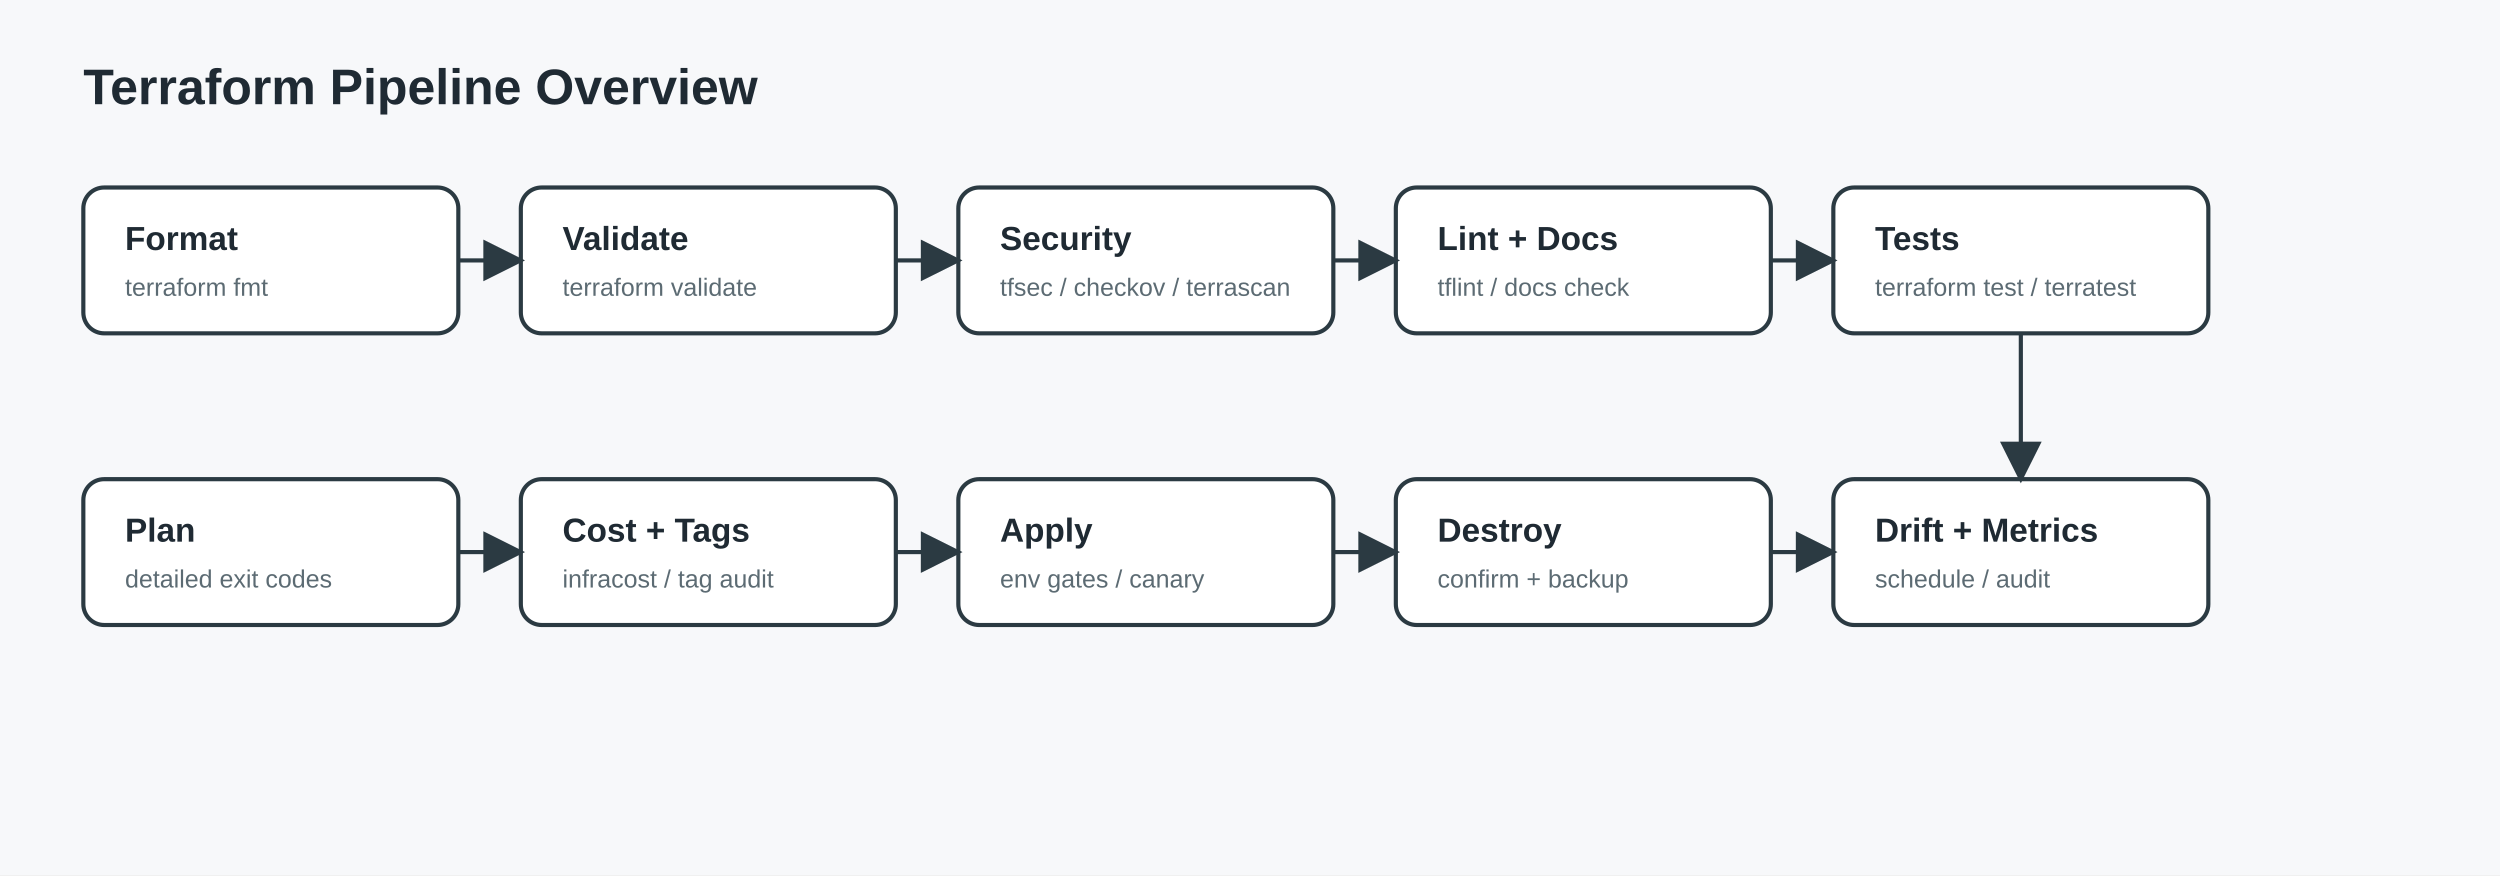
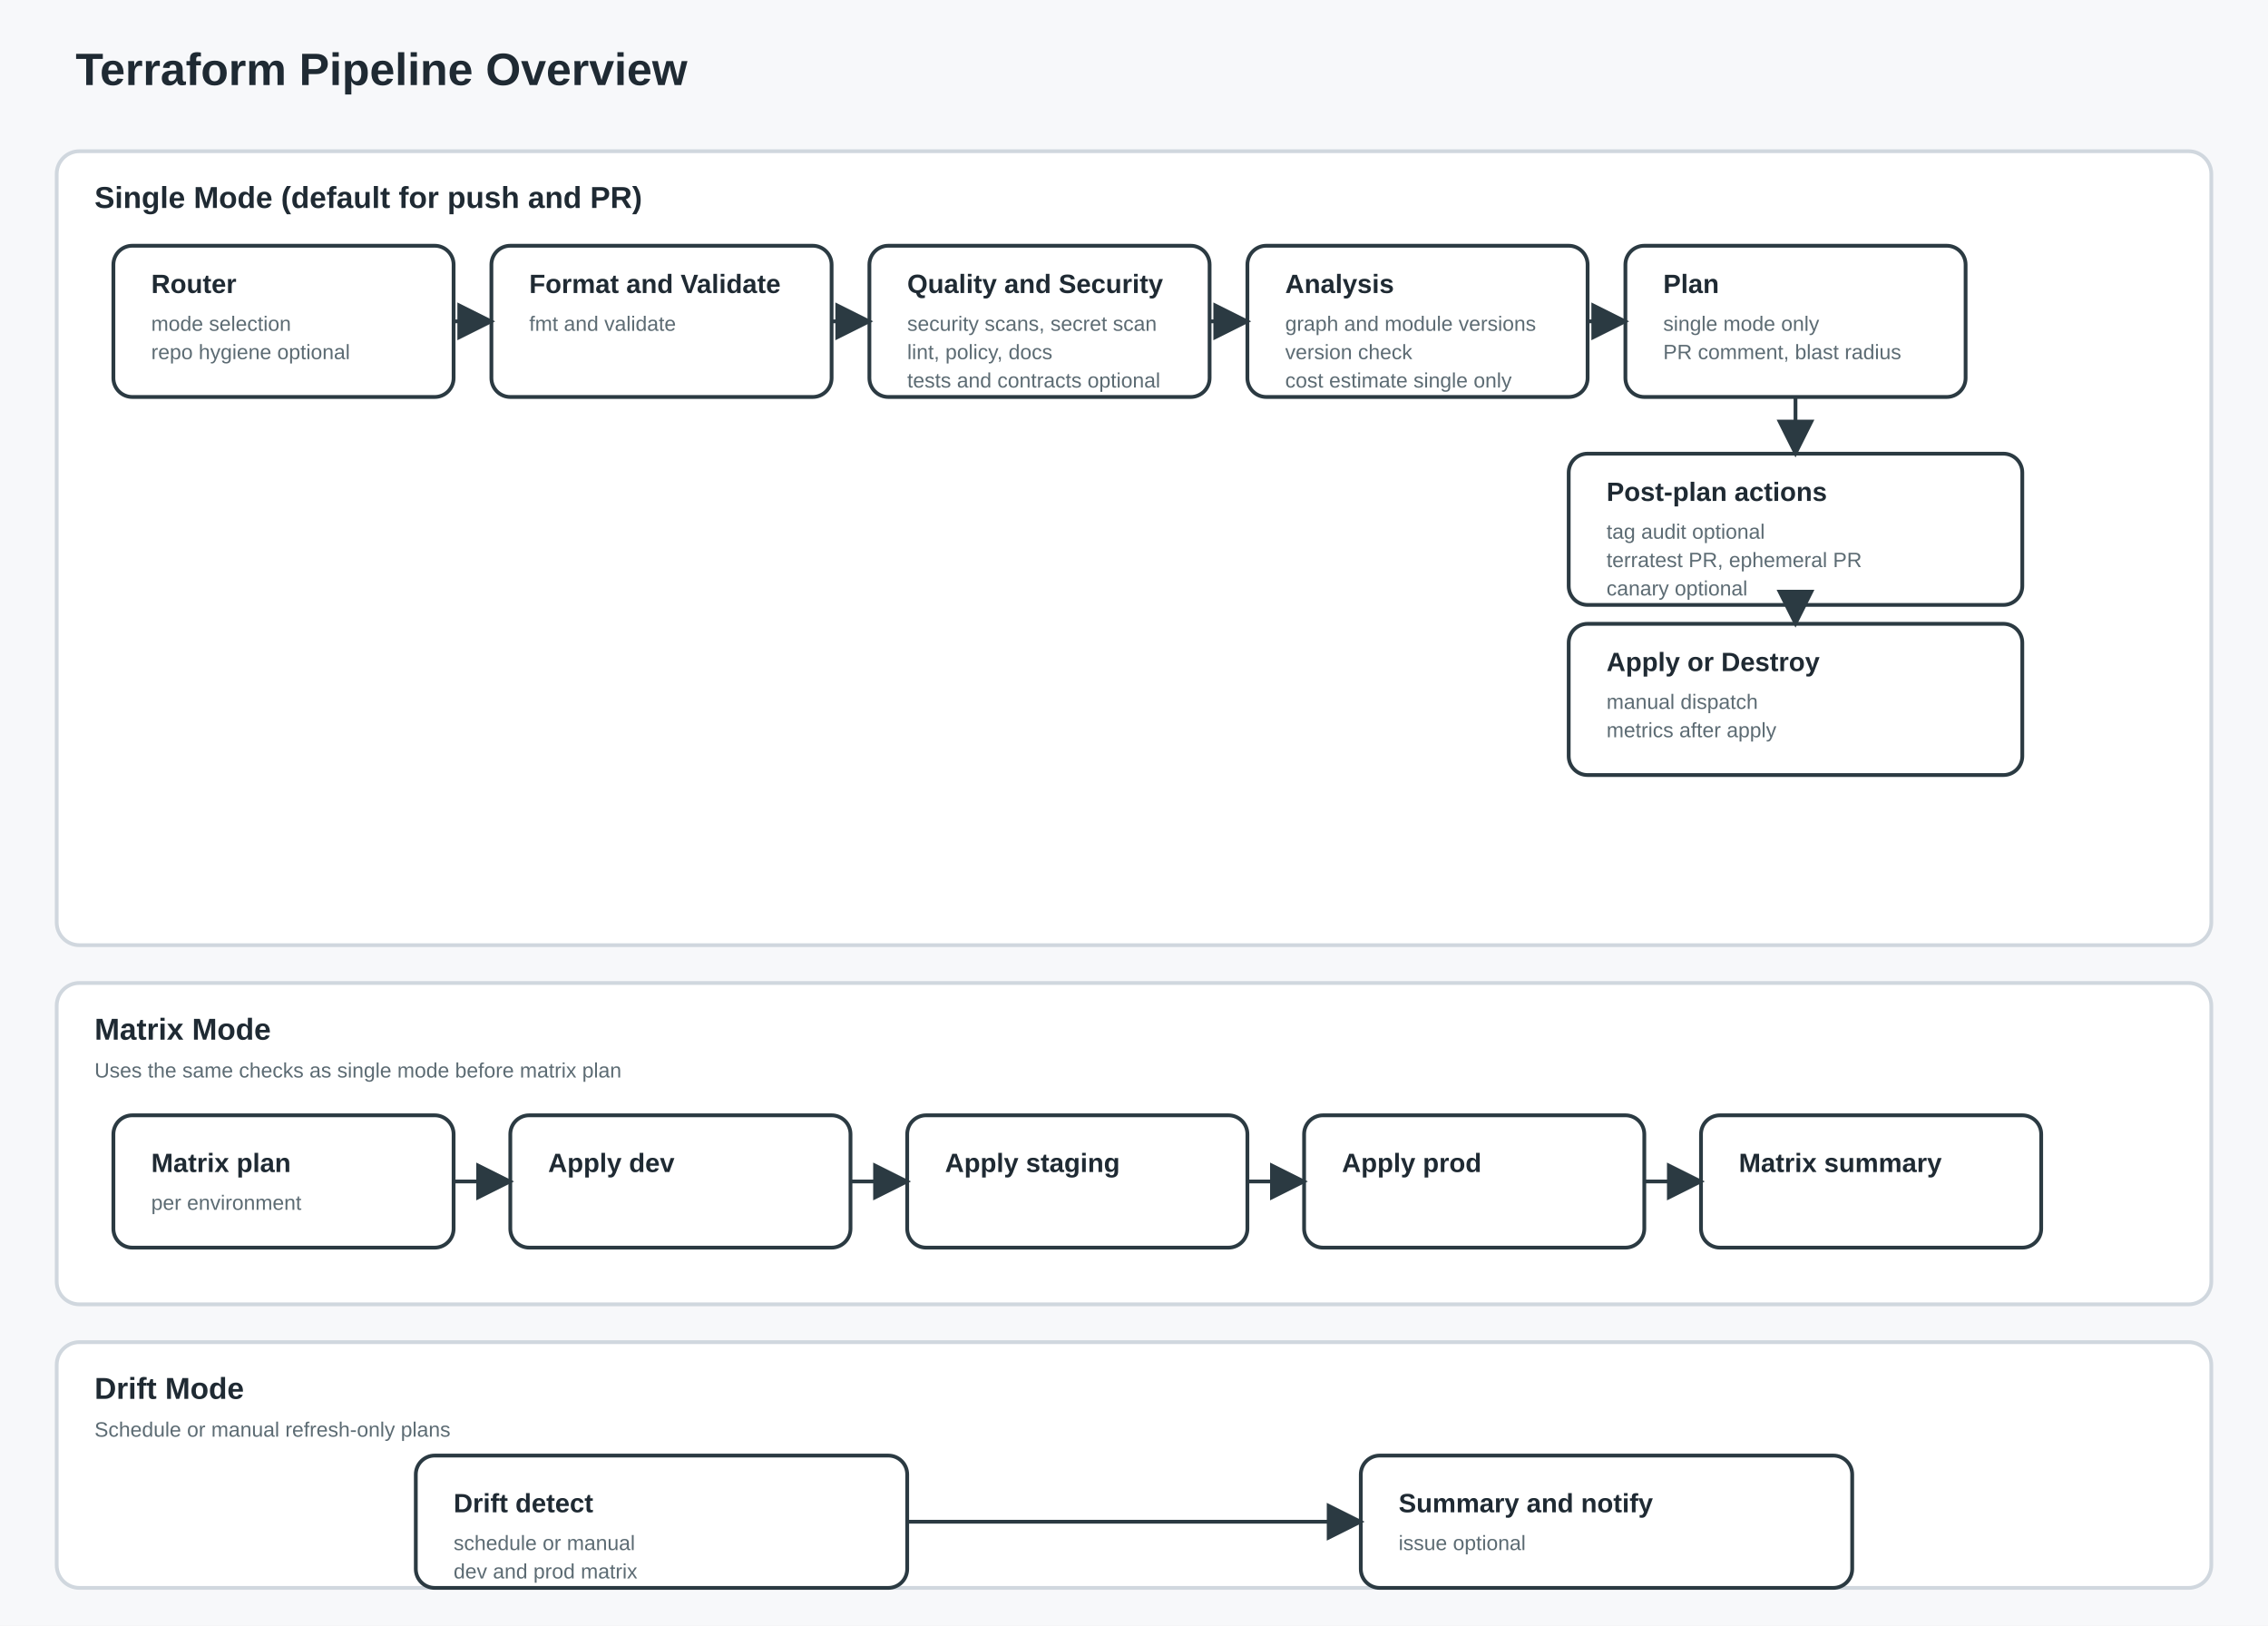
- <svg xmlns="http://www.w3.org/2000/svg" width="1200" height="420" viewBox="0 0 1200 420">
+ <svg xmlns="http://www.w3.org/2000/svg" width="1200" height="860" viewBox="0 0 1200 860">
  <defs>
    <marker id="arrow" markerWidth="10" markerHeight="10" refX="9" refY="5" orient="auto" markerUnits="strokeWidth">
      <path d="M 0 0 L 10 5 L 0 10 z" fill="#2b3a42" />
    </marker>
    <style>
      .bg { fill: #f7f8fa; }
+       .section { fill: #ffffff; stroke: #d0d7de; stroke-width: 2; rx: 12; }
      .title { font: 700 24px 'Segoe UI', Arial, sans-serif; fill: #1f2a33; }
+       .section-title { font: 700 16px 'Segoe UI', Arial, sans-serif; fill: #1f2a33; }
      .box { fill: #ffffff; stroke: #2b3a42; stroke-width: 2; rx: 10; }
-       .label { font: 600 16px 'Segoe UI', Arial, sans-serif; fill: #1f2a33; }
-       .sub { font: 12px 'Segoe UI', Arial, sans-serif; fill: #5c6b73; }
+       .label { font: 600 14px 'Segoe UI', Arial, sans-serif; fill: #1f2a33; }
+       .sub { font: 11px 'Segoe UI', Arial, sans-serif; fill: #5c6b73; }
      .line { stroke: #2b3a42; stroke-width: 2; marker-end: url(#arrow); }
    </style>
  </defs>
-   <rect class="bg" x="0" y="0" width="1200" height="420" />
-   <text class="title" x="40" y="50">Terraform Pipeline Overview</text>
-   <rect class="box" x="40" y="90" width="180" height="70" />
-   <text class="label" x="60" y="120">Format</text>
-   <text class="sub" x="60" y="142">terraform fmt</text>
-   <rect class="box" x="250" y="90" width="180" height="70" />
-   <text class="label" x="270" y="120">Validate</text>
-   <text class="sub" x="270" y="142">terraform validate</text>
-   <rect class="box" x="460" y="90" width="180" height="70" />
-   <text class="label" x="480" y="120">Security</text>
-   <text class="sub" x="480" y="142">tfsec / checkov / terrascan</text>
-   <rect class="box" x="670" y="90" width="180" height="70" />
-   <text class="label" x="690" y="120">Lint + Docs</text>
-   <text class="sub" x="690" y="142">tflint / docs check</text>
-   <rect class="box" x="880" y="90" width="180" height="70" />
-   <text class="label" x="900" y="120">Tests</text>
-   <text class="sub" x="900" y="142">terraform test / terratest</text>
-   <rect class="box" x="40" y="230" width="180" height="70" />
-   <text class="label" x="60" y="260">Plan</text>
-   <text class="sub" x="60" y="282">detailed exit codes</text>
-   <rect class="box" x="250" y="230" width="180" height="70" />
-   <text class="label" x="270" y="260">Cost + Tags</text>
-   <text class="sub" x="270" y="282">infracost / tag audit</text>
-   <rect class="box" x="460" y="230" width="180" height="70" />
-   <text class="label" x="480" y="260">Apply</text>
-   <text class="sub" x="480" y="282">env gates / canary</text>
-   <rect class="box" x="670" y="230" width="180" height="70" />
-   <text class="label" x="690" y="260">Destroy</text>
-   <text class="sub" x="690" y="282">confirm + backup</text>
-   <rect class="box" x="880" y="230" width="180" height="70" />
-   <text class="label" x="900" y="260">Drift + Metrics</text>
-   <text class="sub" x="900" y="282">schedule / audit</text>
-   <line class="line" x1="220" y1="125" x2="250" y2="125" />
-   <line class="line" x1="430" y1="125" x2="460" y2="125" />
-   <line class="line" x1="640" y1="125" x2="670" y2="125" />
-   <line class="line" x1="850" y1="125" x2="880" y2="125" />
-   <line class="line" x1="970" y1="160" x2="970" y2="230" />
-   <line class="line" x1="220" y1="265" x2="250" y2="265" />
-   <line class="line" x1="430" y1="265" x2="460" y2="265" />
-   <line class="line" x1="640" y1="265" x2="670" y2="265" />
-   <line class="line" x1="850" y1="265" x2="880" y2="265" />
+   <rect class="bg" x="0" y="0" width="1200" height="860" />
+   <text class="title" x="40" y="45">Terraform Pipeline Overview</text>
+   <rect class="section" x="30" y="80" width="1140" height="420" />
+   <text class="section-title" x="50" y="110">Single Mode (default for push and PR)</text>
+   <rect class="box" x="60" y="130" width="180" height="80" />
+   <text class="label" x="80" y="155">Router</text>
+   <text class="sub" x="80" y="175">mode selection</text>
+   <text class="sub" x="80" y="190">repo hygiene optional</text>
+   <rect class="box" x="260" y="130" width="180" height="80" />
+   <text class="label" x="280" y="155">Format and Validate</text>
+   <text class="sub" x="280" y="175">fmt and validate</text>
+   <rect class="box" x="460" y="130" width="180" height="80" />
+   <text class="label" x="480" y="155">Quality and Security</text>
+   <text class="sub" x="480" y="175">security scans, secret scan</text>
+   <text class="sub" x="480" y="190">lint, policy, docs</text>
+   <text class="sub" x="480" y="205">tests and contracts optional</text>
+   <rect class="box" x="660" y="130" width="180" height="80" />
+   <text class="label" x="680" y="155">Analysis</text>
+   <text class="sub" x="680" y="175">graph and module versions</text>
+   <text class="sub" x="680" y="190">version check</text>
+   <text class="sub" x="680" y="205">cost estimate single only</text>
+   <rect class="box" x="860" y="130" width="180" height="80" />
+   <text class="label" x="880" y="155">Plan</text>
+   <text class="sub" x="880" y="175">single mode only</text>
+   <text class="sub" x="880" y="190">PR comment, blast radius</text>
+   <rect class="box" x="830" y="240" width="240" height="80" />
+   <text class="label" x="850" y="265">Post-plan actions</text>
+   <text class="sub" x="850" y="285">tag audit optional</text>
+   <text class="sub" x="850" y="300">terratest PR, ephemeral PR</text>
+   <text class="sub" x="850" y="315">canary optional</text>
+   <rect class="box" x="830" y="330" width="240" height="80" />
+   <text class="label" x="850" y="355">Apply or Destroy</text>
+   <text class="sub" x="850" y="375">manual dispatch</text>
+   <text class="sub" x="850" y="390">metrics after apply</text>
+   <line class="line" x1="240" y1="170" x2="260" y2="170" />
+   <line class="line" x1="440" y1="170" x2="460" y2="170" />
+   <line class="line" x1="640" y1="170" x2="660" y2="170" />
+   <line class="line" x1="840" y1="170" x2="860" y2="170" />
+   <line class="line" x1="950" y1="210" x2="950" y2="240" />
+   <line class="line" x1="950" y1="320" x2="950" y2="330" />
+   <rect class="section" x="30" y="520" width="1140" height="170" />
+   <text class="section-title" x="50" y="550">Matrix Mode</text>
+   <text class="sub" x="50" y="570">Uses the same checks as single mode before matrix plan</text>
+   <rect class="box" x="60" y="590" width="180" height="70" />
+   <text class="label" x="80" y="620">Matrix plan</text>
+   <text class="sub" x="80" y="640">per environment</text>
+   <rect class="box" x="270" y="590" width="180" height="70" />
+   <text class="label" x="290" y="620">Apply dev</text>
+   <rect class="box" x="480" y="590" width="180" height="70" />
+   <text class="label" x="500" y="620">Apply staging</text>
+   <rect class="box" x="690" y="590" width="180" height="70" />
+   <text class="label" x="710" y="620">Apply prod</text>
+   <rect class="box" x="900" y="590" width="180" height="70" />
+   <text class="label" x="920" y="620">Matrix summary</text>
+   <line class="line" x1="240" y1="625" x2="270" y2="625" />
+   <line class="line" x1="450" y1="625" x2="480" y2="625" />
+   <line class="line" x1="660" y1="625" x2="690" y2="625" />
+   <line class="line" x1="870" y1="625" x2="900" y2="625" />
+   <rect class="section" x="30" y="710" width="1140" height="130" />
+   <text class="section-title" x="50" y="740">Drift Mode</text>
+   <text class="sub" x="50" y="760">Schedule or manual refresh-only plans</text>
+   <rect class="box" x="220" y="770" width="260" height="70" />
+   <text class="label" x="240" y="800">Drift detect</text>
+   <text class="sub" x="240" y="820">schedule or manual</text>
+   <text class="sub" x="240" y="835">dev and prod matrix</text>
+   <rect class="box" x="720" y="770" width="260" height="70" />
+   <text class="label" x="740" y="800">Summary and notify</text>
+   <text class="sub" x="740" y="820">issue optional</text>
+   <line class="line" x1="480" y1="805" x2="720" y2="805" />
</svg>
